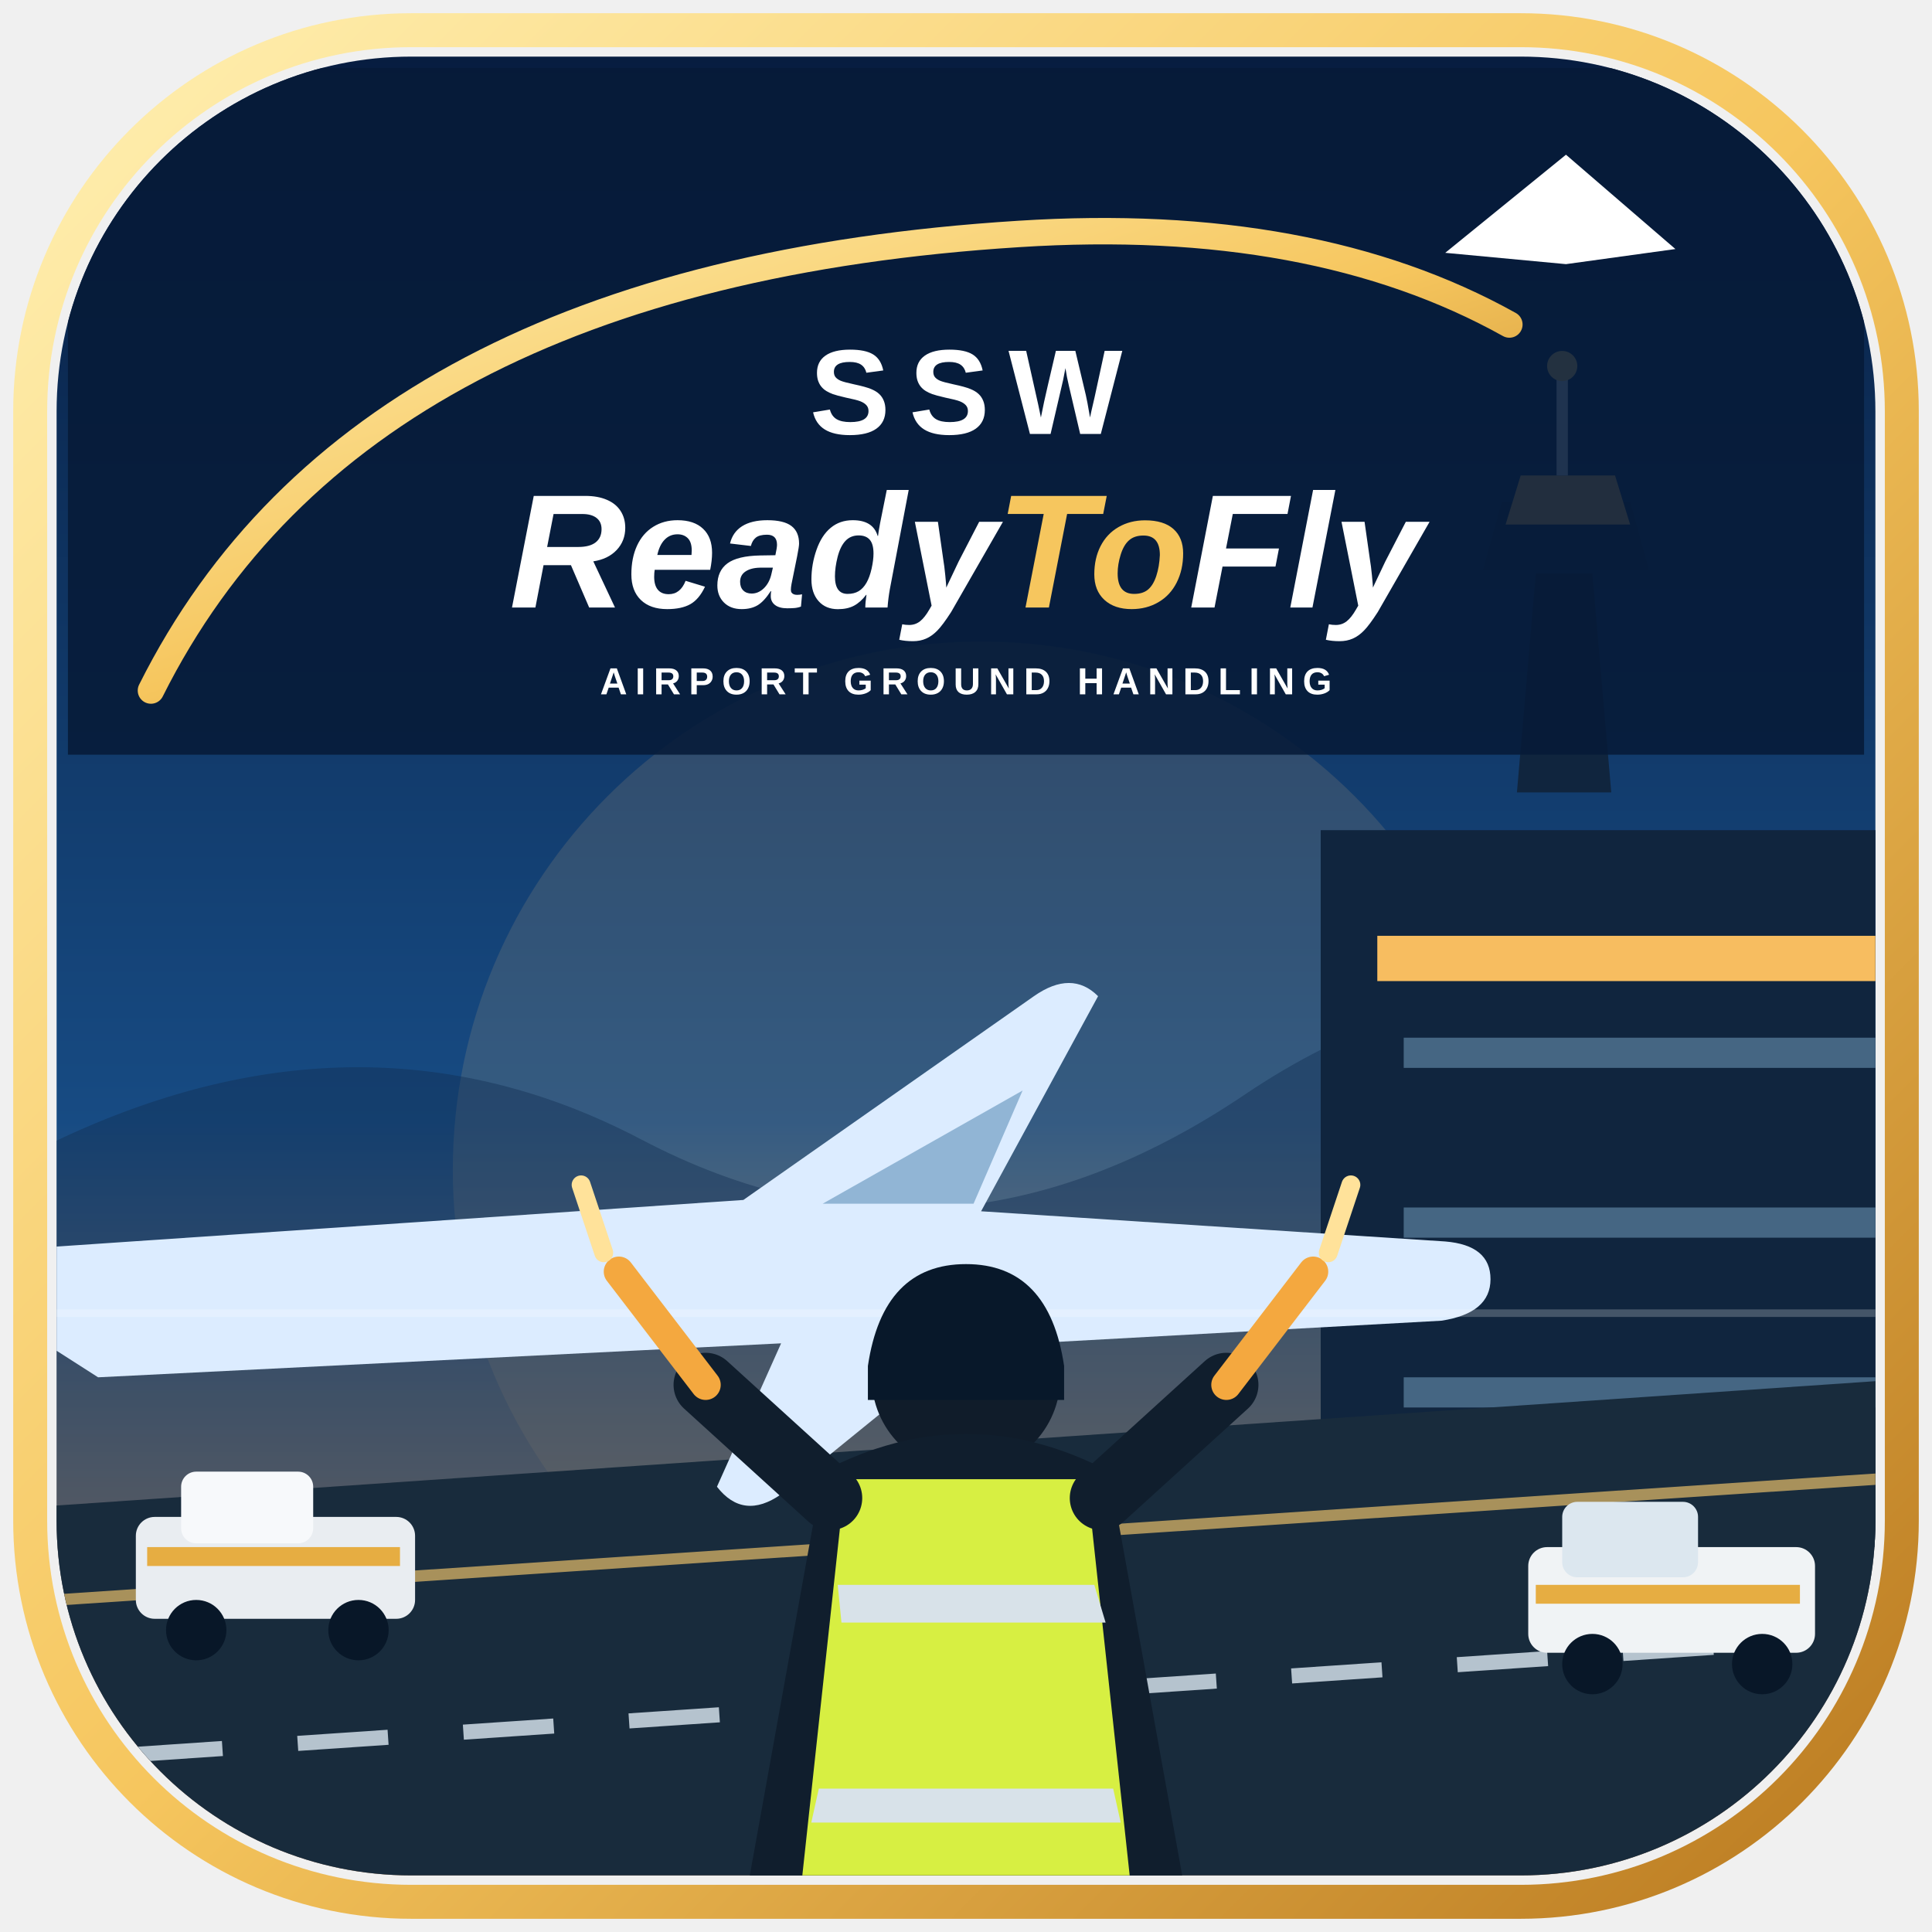
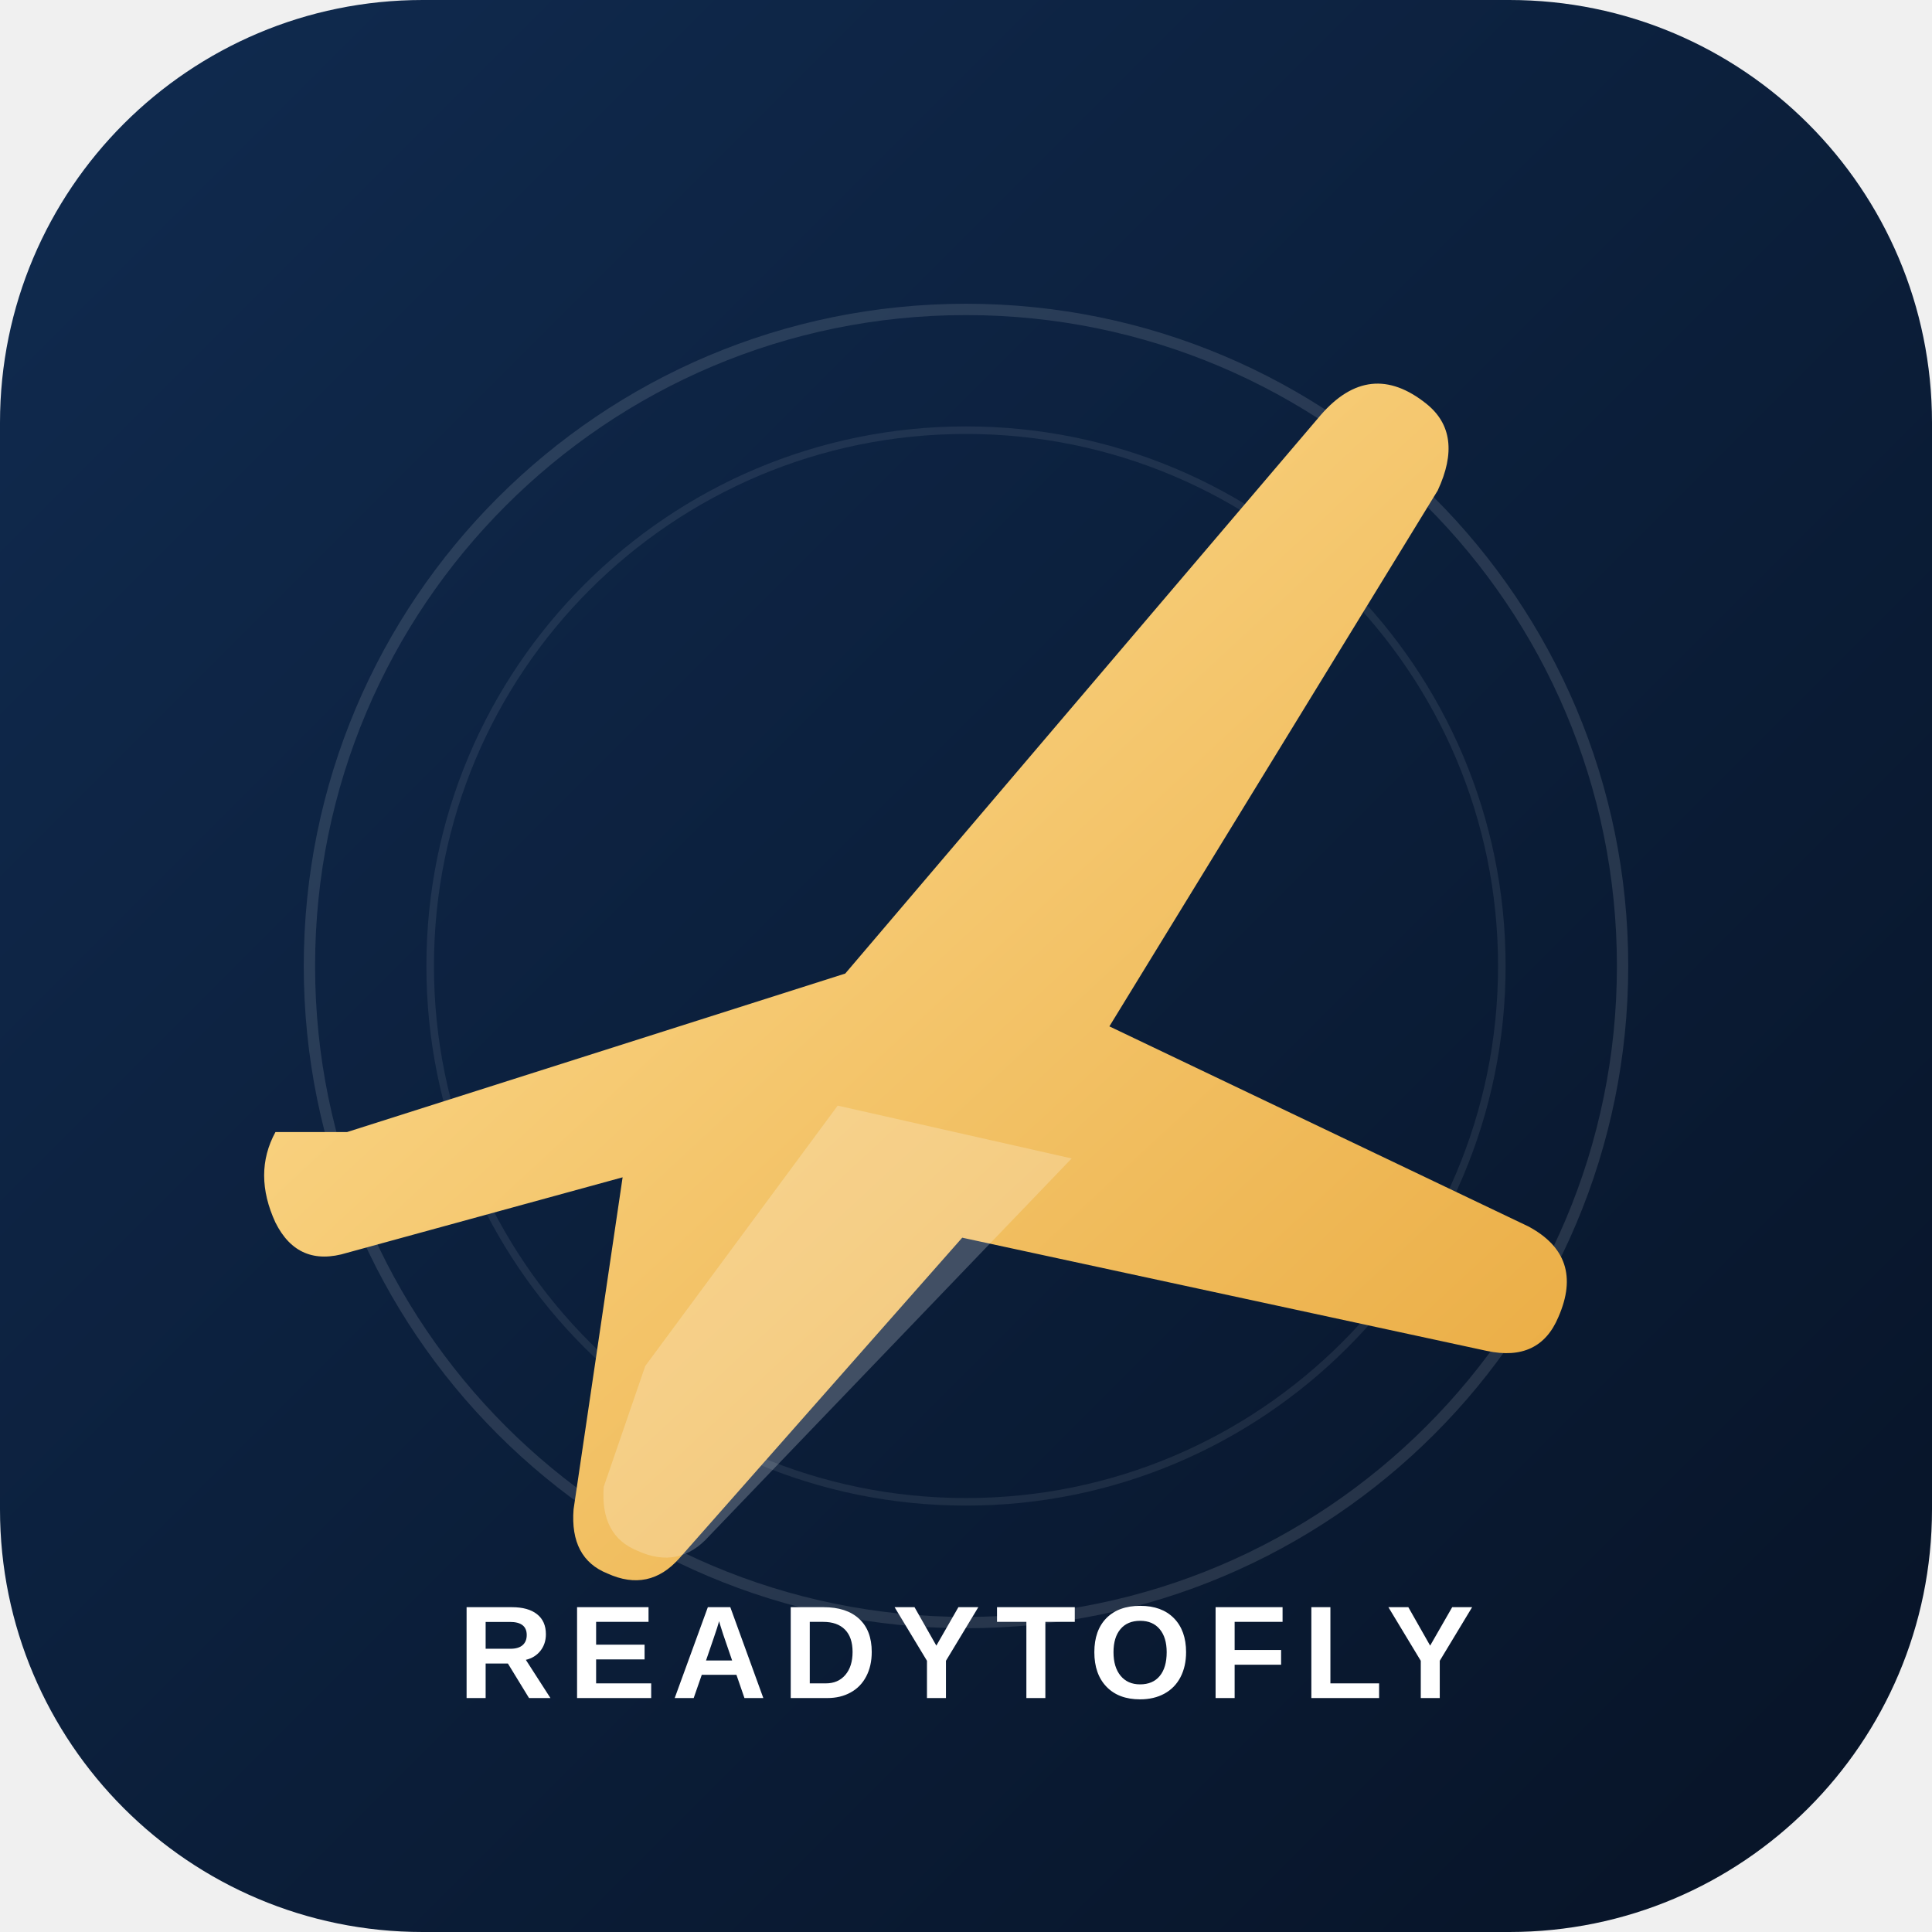
<svg xmlns="http://www.w3.org/2000/svg" viewBox="0 0 512 512">
  <defs>
-     <linearGradient id="sky" x1="0" y1="0" x2="0" y2="1">
-       <stop stop-color="#061a3c" />
-       <stop offset=".58" stop-color="#174b83" />
-       <stop offset="1" stop-color="#f2a85d" />
+     <linearGradient id="bg" x1="0" y1="0" x2="1" y2="1">
+       <stop stop-color="#102b50" />
+       <stop offset="1" stop-color="#071326" />
    </linearGradient>
    <linearGradient id="gold" x1="0" y1="0" x2="1" y2="1">
-       <stop stop-color="#fff0b2" />
-       <stop offset=".5" stop-color="#f6c65e" />
-       <stop offset="1" stop-color="#b9791f" />
+       <stop stop-color="#ffe29a" />
+       <stop offset="1" stop-color="#e9a93e" />
    </linearGradient>
-     <linearGradient id="glass" x1="0" y1="0" x2="0" y2="1">
-       <stop stop-color="#183b61" />
-       <stop offset="1" stop-color="#07182d" />
-     </linearGradient>
-     <clipPath id="clip">
-       <rect x="15" y="15" width="482" height="482" rx="94" />
-     </clipPath>
-     <filter id="shadow" x="-30%" y="-30%" width="160%" height="160%">
-       <feGaussianBlur stdDeviation="5" />
-     </filter>
  </defs>
-   <g clip-path="url(#clip)">
-     <rect width="512" height="512" fill="url(#sky)" />
-     <circle cx="260" cy="310" r="140" fill="#ffc77b" opacity=".13" />
-     <path d="M0 310 Q90 260 170 302 T330 290 T512 280 V512 H0Z" fill="#102d50" opacity=".42" />
-     <path d="M350 220h162v190H350z" fill="#10253e" />
-     <path d="M365 248h147v12H365z" fill="#f7bd60" />
-     <path d="M372 275h140v8H372zM372 320h140v8H372zM372 365h140v8H372z" fill="#86b5d8" opacity=".45" />
-     <path d="M402 210h25l-5-58h-15z" fill="#10253e" />
-     <path d="M393 151h44l-5-18h-34z" fill="#142d4a" />
-     <path d="M399 139h33l-4-13h-25z" fill="#f6c66c" />
-     <path d="M414 126V99" stroke="#dcecff" stroke-width="3" />
-     <circle cx="414" cy="97" r="4" fill="#ffdf83" />
-     <path d="M0 400 512 365v147H0z" fill="#182b3c" />
-     <path d="M0 425 512 391" stroke="#f6c76b" stroke-width="3" opacity=".65" />
-     <path d="M35 465 477 435" stroke="#dce8f2" stroke-width="4" stroke-dasharray="24 20" opacity=".8" />
-     <path d="M-24 333 197 318l77-54q10-7 17 0l-31 57 123 8q12 1 12 10t-13 11l-127 7-48 39q-10 7-17-2l17-38-181 9z" fill="#dcecff" />
-     <path d="M218 319 271 289l-13 30z" fill="#91b5d5" />
-     <path d="M0 348h512" stroke="#fff" stroke-opacity=".22" stroke-width="2" />
-     <g transform="translate(36 390)">
-       <rect x="0" y="12" width="74" height="27" rx="5" fill="#e9edf1" />
-       <rect x="12" y="0" width="35" height="19" rx="4" fill="#f7f9fb" />
-       <circle cx="16" cy="42" r="8" fill="#081728" />
-       <circle cx="59" cy="42" r="8" fill="#081728" />
-       <rect x="3" y="20" width="67" height="5" fill="#e6ad42" />
-     </g>
-     <g transform="translate(405 398)">
-       <rect x="0" y="12" width="76" height="28" rx="5" fill="#f0f3f5" />
-       <rect x="9" y="0" width="36" height="20" rx="4" fill="#dce7ef" />
-       <circle cx="17" cy="43" r="8" fill="#081728" />
-       <circle cx="62" cy="43" r="8" fill="#081728" />
-       <rect x="2" y="22" width="70" height="5" fill="#e6ad42" />
-     </g>
-     <g>
-       <circle cx="256" cy="365" r="25" fill="#101c2a" />
-       <path d="M230 362q4-27 26-27t26 27v9h-52z" fill="#08182a" />
-       <path d="M218 390q38-20 76 0l22 122H196z" fill="#101e2d" />
-       <path d="M224 392h64l13 120h-90z" fill="#d7ef42" />
-       <path d="M222 420h68l3 10h-70zM217 474h78l2 9h-82z" fill="#d8e2e9" />
-       <path d="M220 397 187 367" stroke="#101e2d" stroke-width="17" stroke-linecap="round" />
-       <path d="M292 397 325 367" stroke="#101e2d" stroke-width="17" stroke-linecap="round" />
-       <path d="M187 367 164 337M325 367l23-30" stroke="#f4a83f" stroke-width="8" stroke-linecap="round" />
-       <path d="M160 332l-6-18M352 332l6-18" stroke="#ffe29a" stroke-width="5" stroke-linecap="round" />
-     </g>
-     <path d="M18 18h476v182H18z" fill="#061a37" opacity=".88" />
-     <path d="M40 183Q95 73 270 62q78-5 130 24" fill="none" stroke="url(#gold)" stroke-width="7" stroke-linecap="round" />
-     <path d="m383 67 32-26 29 25-29 4z" fill="#fff" />
-     <path d="M80 190h352" stroke="url(#gold)" stroke-width="3" opacity=".9" />
-     <text x="256" y="115" text-anchor="middle" font-family="Arial,sans-serif" font-size="32" font-weight="800" letter-spacing="5" fill="#fff">SSW</text>
-     <text x="256" y="161" text-anchor="middle" font-family="Arial,sans-serif" font-size="43" font-weight="900" font-style="italic" fill="#fff">Ready<tspan fill="#f6c65e">To</tspan>Fly</text>
-     <text x="256" y="184" text-anchor="middle" font-family="Arial,sans-serif" font-size="10" font-weight="700" letter-spacing="2.1" fill="#fff">AIRPORT GROUND HANDLING</text>
-   </g>
-   <rect x="8" y="8" width="496" height="496" rx="101" fill="none" stroke="url(#gold)" stroke-width="9" />
+   <rect width="512" height="512" rx="112" fill="url(#bg)" />
+   <circle cx="256" cy="256" r="174" fill="none" stroke="#ffffff" stroke-opacity=".12" stroke-width="3" />
+   <circle cx="256" cy="256" r="142" fill="none" stroke="#ffffff" stroke-opacity=".08" stroke-width="2" />
+   <path d="M92 300 224 258 350 110q13-15 28-3 10 8 3 23L294 272l111 53q15 8 8 24-5 12-19 9l-139-30-75 85q-8 9-19 4-10-4-9-17l13-88-73 20q-13 4-19-8-6-13 0-24Z" fill="url(#gold)" />
+   <path d="m171 362 51-69 62 14-96 100q-8 9-19 4-10-4-9-17Z" fill="#fff" opacity=".22" />
+   <text x="256" y="450" text-anchor="middle" font-family="Arial,sans-serif" font-size="35" font-weight="700" letter-spacing="4" fill="#fff">READYTOFLY</text>
</svg>
